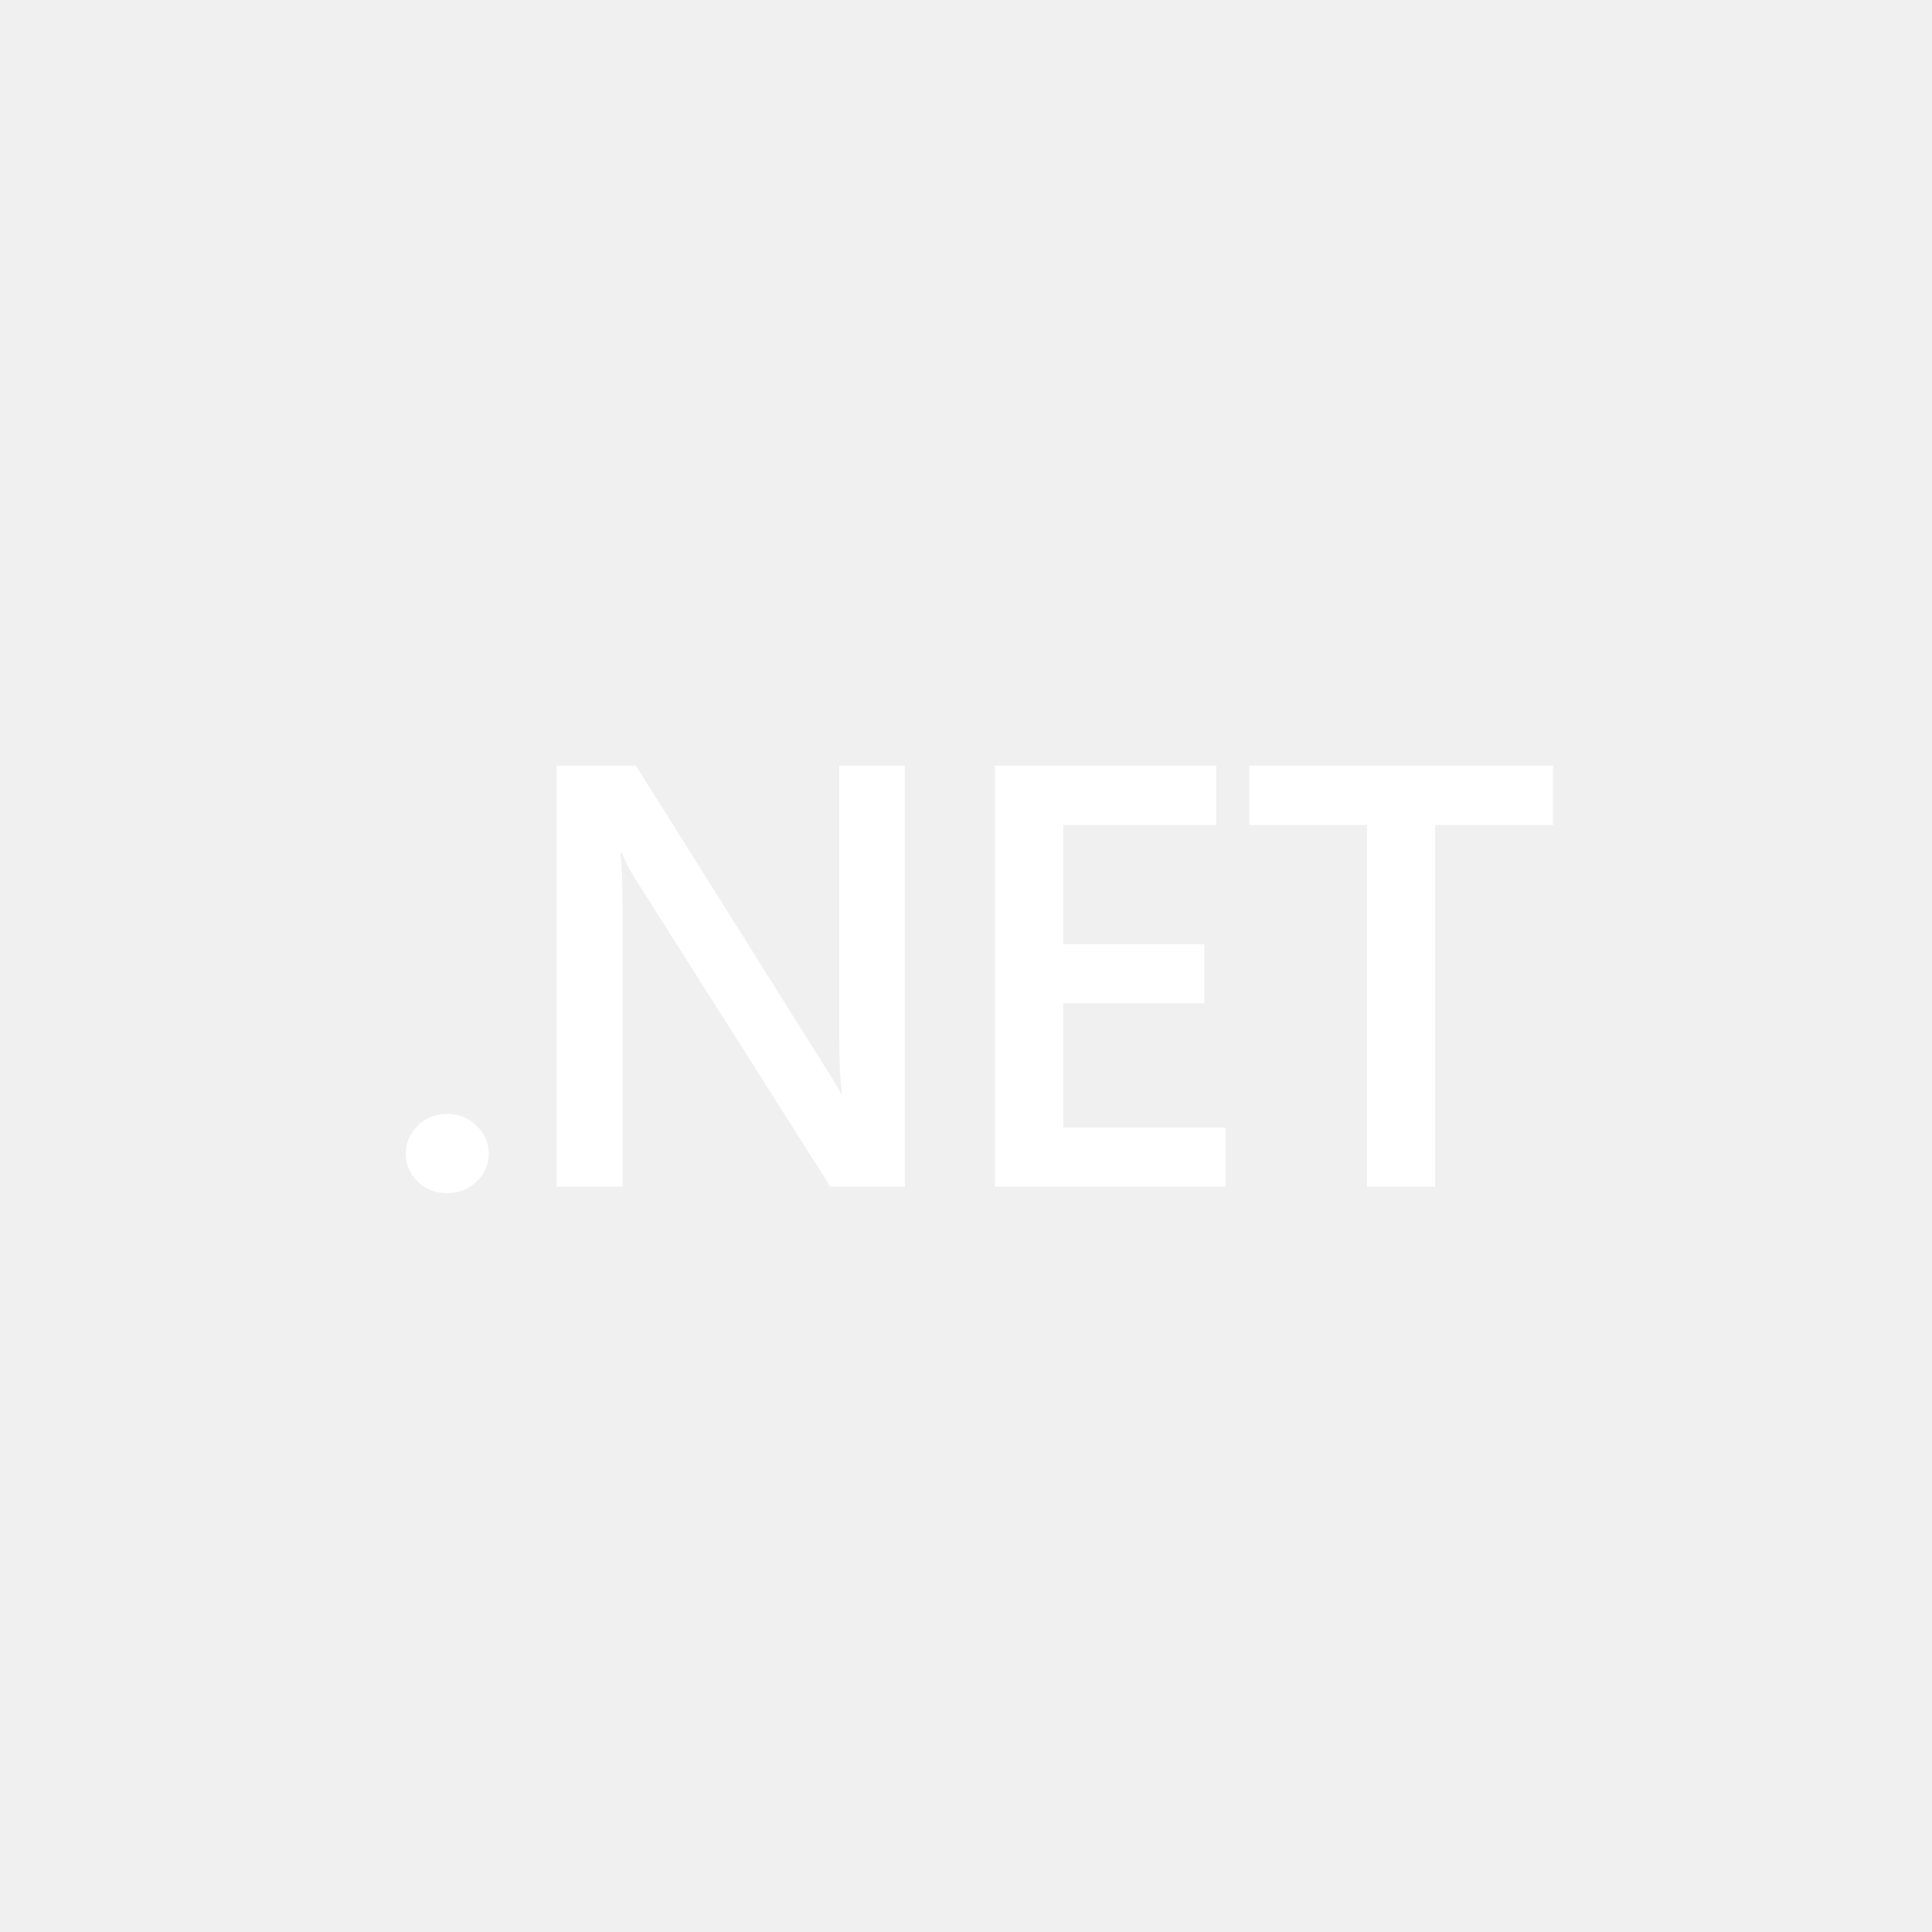
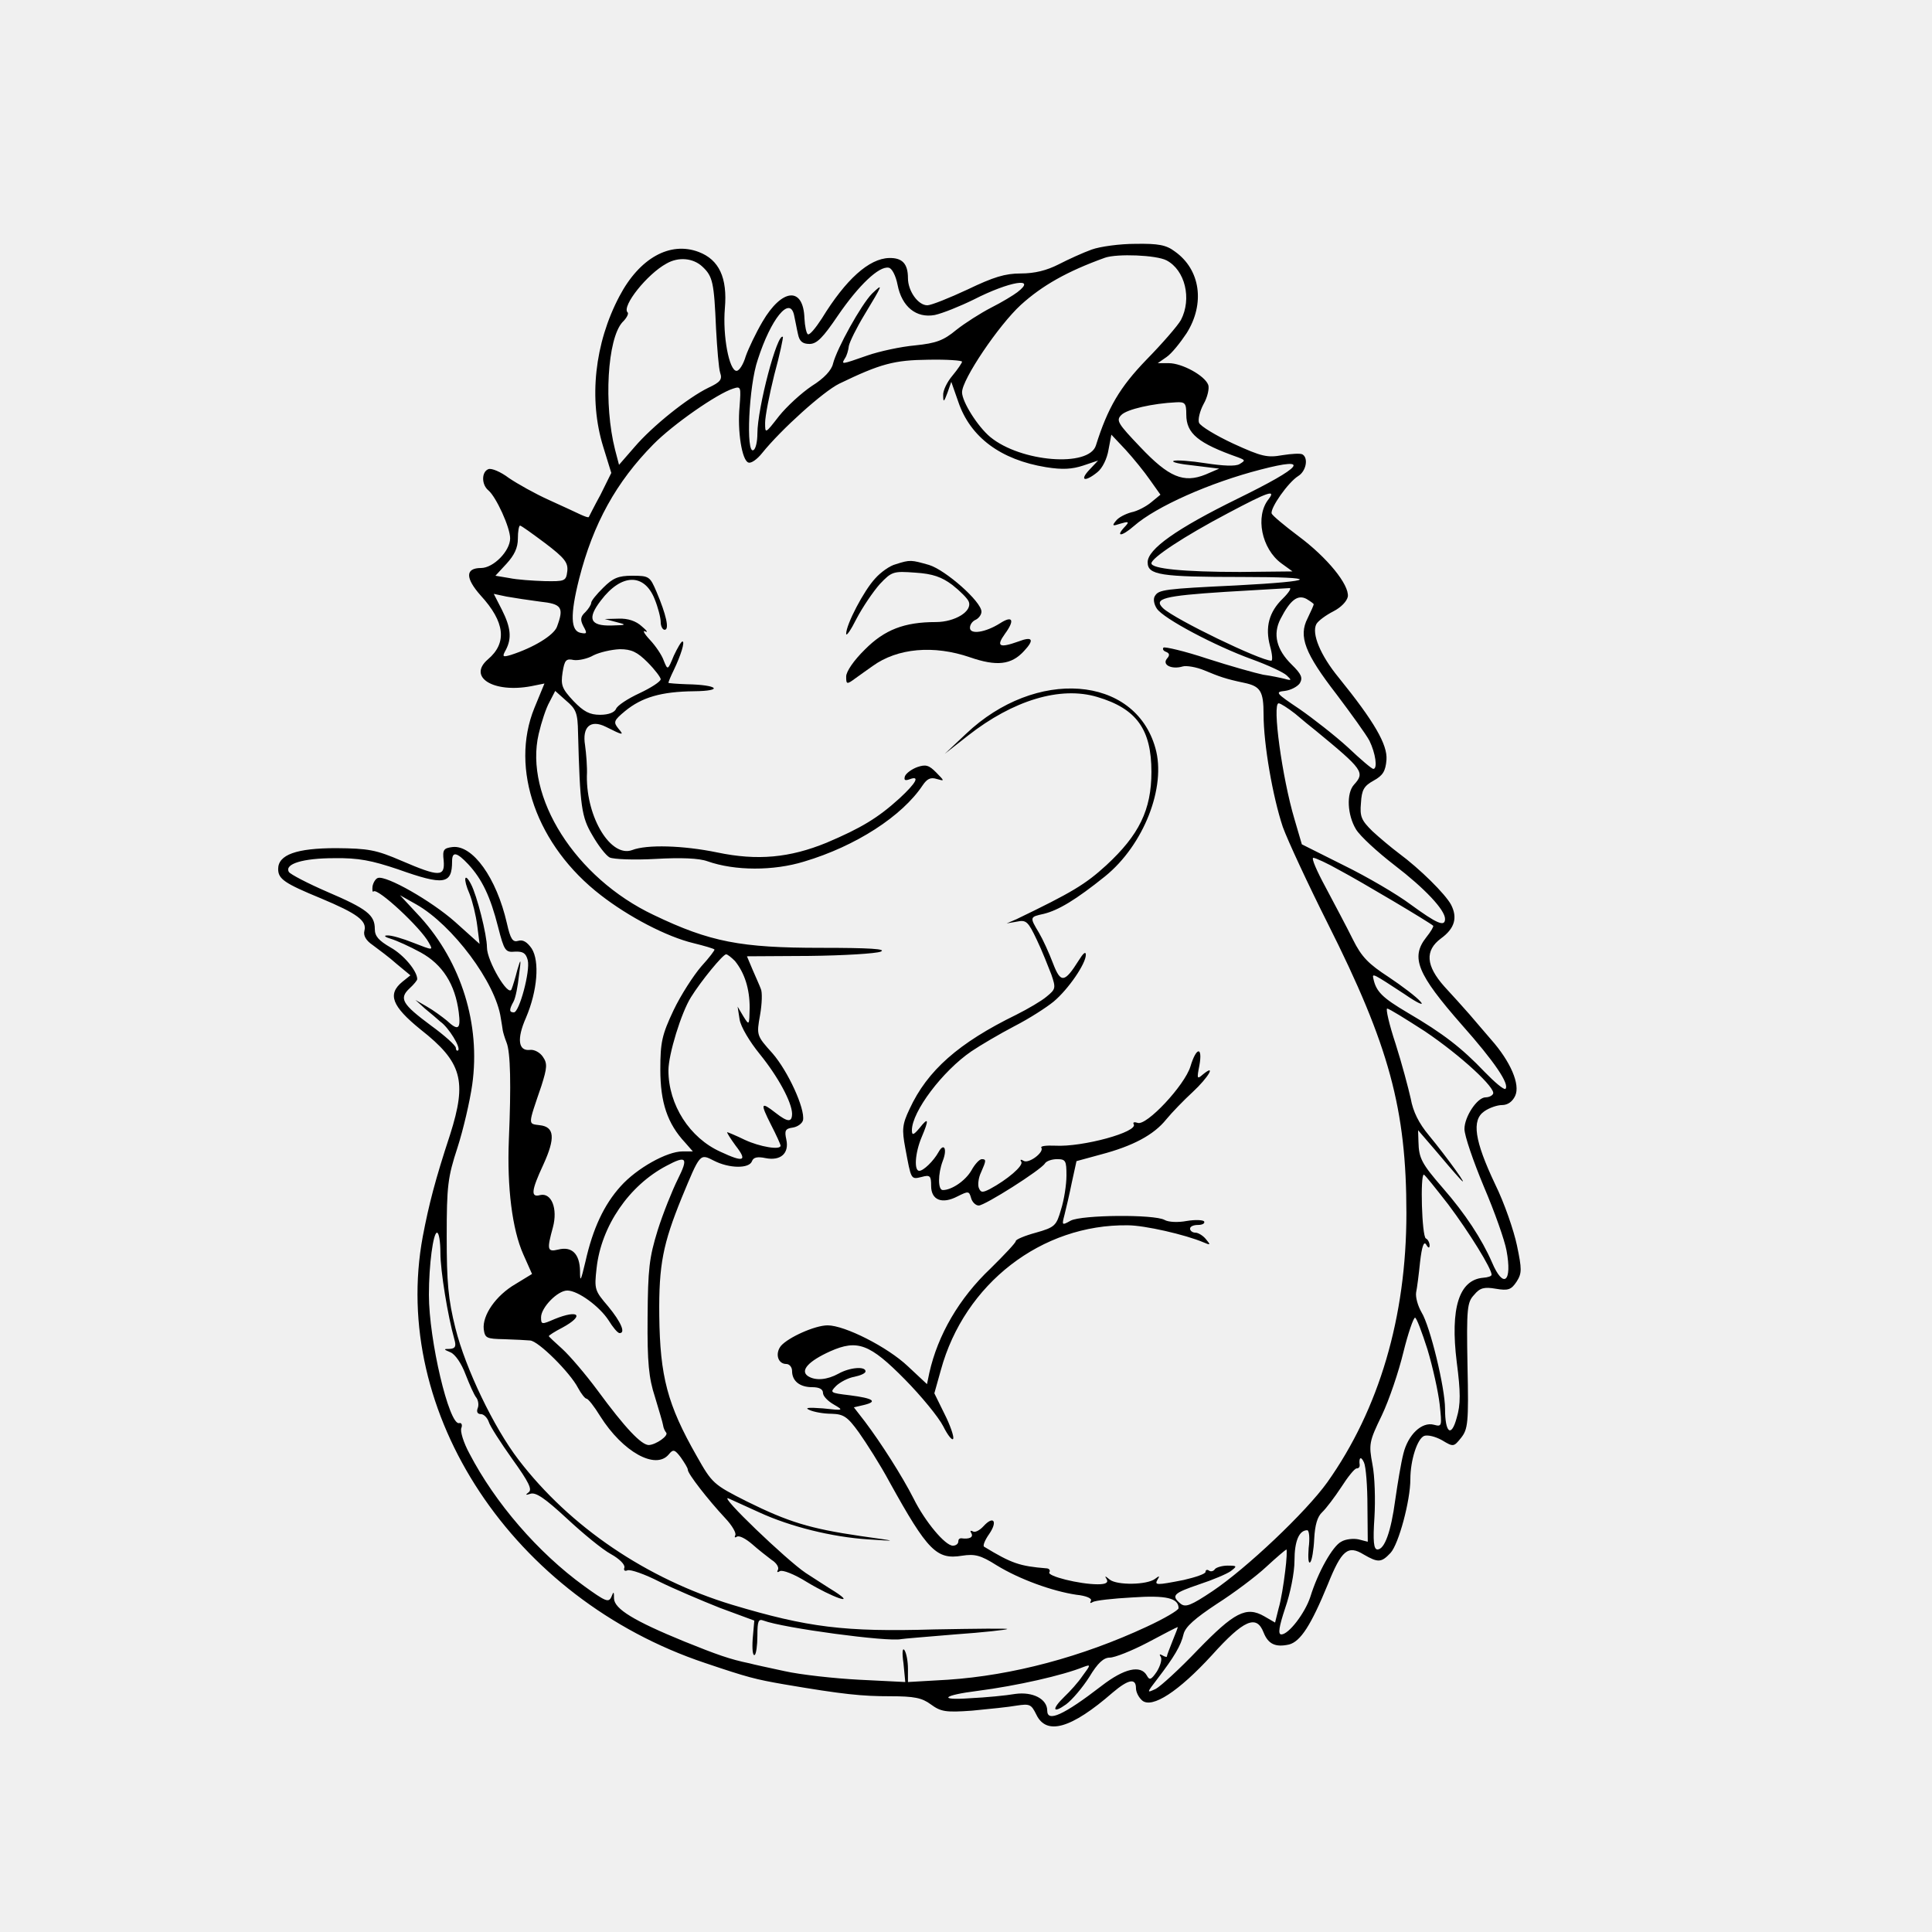
- <svg xmlns="http://www.w3.org/2000/svg" width="456" height="456" viewBox="0 0 456 456" version="1.1" xml:space="preserve" style="fill-rule:evenodd;clip-rule:evenodd;stroke-linejoin:round;stroke-miterlimit:2;">
-   <path d="m 105.5,281.609 c -2.703,0 -5.001,-0.9 -6.893,-2.702 -1.892,-1.848 -2.838,-4.042 -2.838,-6.582 0,-2.587 0.946,-4.804 2.838,-6.652 1.892,-1.848 4.19,-2.772 6.893,-2.772 2.748,0 5.068,0.924 6.96,2.772 1.937,1.848 2.906,4.064 2.906,6.652 0,2.54 -0.968,4.734 -2.906,6.582 -1.892,1.802 -4.212,2.702 -6.96,2.702 z" style="fill:#ffffff;fill-rule:nonzero;stroke-width:0.838" />
-   <path d="M 213.561,280.084 H 195.99 L 149.7,207.054 c -1.171,-1.848 -2.14,-3.765 -2.906,-5.751 h -0.406 c 0.361,2.125 0.541,6.675 0.541,13.65 v 65.132 h -15.543 v -99.36 h 18.719 l 44.737,71.298 c 1.892,2.957 3.109,4.989 3.649,6.098 h 0.27 c -0.45,-2.632 -0.676,-7.09 -0.676,-13.373 v -64.023 h 15.476 z" style="fill:#ffffff;fill-rule:nonzero;stroke-width:0.838" />
-   <path d="m 289.251,280.084 h -54.401 v -99.36 h 52.238 v 13.997 h -36.154 v 28.131 h 33.316 v 13.927 h -33.316 v 29.378 h 38.316 z" style="fill:#ffffff;fill-rule:nonzero;stroke-width:0.838" />
-   <path d="M 366.565,194.721 H 338.722 v 85.363 h -16.084 v -85.363 h -27.775 v -13.997 h 71.701 z" style="fill:#ffffff;fill-rule:nonzero;stroke-width:0.838" />
+ <svg xmlns="http://www.w3.org/2000/svg" width="42px" height="42px" viewBox="0 0 42 42" version="1.1">
+   <g id="surface1">
+     <path style=" stroke:none;fill-rule:nonzero;fill:rgb(0%,0%,0%);fill-opacity:1;" d="M 23.73 5.426 C 23.547 5.492 23.227 5.637 23.016 5.746 C 22.754 5.879 22.496 5.945 22.191 5.945 C 21.848 5.945 21.598 6.023 21.035 6.293 C 20.641 6.477 20.242 6.637 20.16 6.637 C 19.957 6.637 19.738 6.324 19.738 6.047 C 19.738 5.73 19.613 5.602 19.328 5.609 C 18.891 5.621 18.387 6.074 17.867 6.922 C 17.73 7.133 17.598 7.293 17.562 7.266 C 17.531 7.25 17.496 7.09 17.488 6.922 C 17.465 6.223 17 6.266 16.574 6.996 C 16.43 7.242 16.27 7.578 16.211 7.746 C 16.16 7.922 16.07 8.062 16.012 8.062 C 15.852 8.062 15.707 7.301 15.758 6.703 C 15.816 6.039 15.633 5.645 15.188 5.477 C 14.566 5.242 13.902 5.609 13.465 6.441 C 12.926 7.461 12.793 8.676 13.113 9.711 L 13.289 10.281 L 13.055 10.754 C 12.918 11.004 12.809 11.223 12.801 11.238 C 12.793 11.258 12.719 11.23 12.625 11.188 C 12.543 11.148 12.23 11.004 11.938 10.871 C 11.633 10.734 11.246 10.516 11.062 10.391 C 10.887 10.258 10.684 10.172 10.617 10.199 C 10.465 10.258 10.465 10.535 10.617 10.66 C 10.785 10.801 11.09 11.465 11.09 11.703 C 11.09 11.977 10.727 12.348 10.457 12.348 C 10.113 12.348 10.113 12.566 10.449 12.945 C 10.98 13.523 11.027 13.977 10.609 14.332 C 10.156 14.719 10.727 15.07 11.543 14.918 L 11.836 14.859 L 11.617 15.391 C 11.078 16.715 11.668 18.387 13.062 19.461 C 13.66 19.926 14.488 20.363 15.078 20.504 C 15.312 20.562 15.516 20.621 15.531 20.641 C 15.547 20.648 15.422 20.816 15.246 21.008 C 15.078 21.203 14.801 21.629 14.641 21.965 C 14.391 22.496 14.355 22.656 14.355 23.25 C 14.355 23.965 14.508 24.426 14.895 24.84 L 15.062 25.031 L 14.836 25.031 C 14.5 25.031 13.844 25.395 13.492 25.789 C 13.129 26.191 12.887 26.711 12.727 27.426 C 12.625 27.855 12.609 27.887 12.609 27.629 C 12.602 27.258 12.434 27.09 12.137 27.164 C 11.895 27.223 11.887 27.164 12.02 26.68 C 12.129 26.273 11.988 25.922 11.742 25.98 C 11.531 26.039 11.551 25.879 11.809 25.324 C 12.078 24.738 12.055 24.496 11.734 24.461 C 11.473 24.426 11.473 24.477 11.77 23.605 C 11.895 23.211 11.902 23.117 11.801 22.973 C 11.742 22.883 11.617 22.812 11.523 22.824 C 11.266 22.855 11.23 22.586 11.434 22.125 C 11.684 21.539 11.734 20.898 11.559 20.621 C 11.457 20.473 11.363 20.422 11.266 20.453 C 11.148 20.488 11.098 20.422 11.02 20.074 C 10.793 19.078 10.273 18.363 9.836 18.414 C 9.645 18.438 9.617 18.473 9.645 18.707 C 9.676 19.066 9.551 19.066 8.734 18.715 C 8.172 18.473 8.012 18.445 7.309 18.438 C 6.441 18.438 6.047 18.582 6.047 18.891 C 6.047 19.109 6.184 19.203 6.98 19.531 C 7.762 19.859 7.98 20.016 7.922 20.234 C 7.895 20.336 7.953 20.445 8.105 20.547 C 8.23 20.641 8.469 20.816 8.625 20.957 L 8.922 21.203 L 8.746 21.344 C 8.418 21.613 8.52 21.875 9.141 22.379 C 10.047 23.09 10.156 23.496 9.785 24.664 C 9.457 25.66 9.324 26.184 9.191 26.879 C 8.477 30.719 11.156 34.758 15.328 36.152 C 16.254 36.465 16.422 36.508 17.051 36.617 C 18.336 36.836 18.742 36.875 19.355 36.875 C 19.875 36.875 20.043 36.91 20.234 37.051 C 20.453 37.211 20.555 37.23 21.133 37.188 C 21.504 37.152 21.934 37.109 22.102 37.078 C 22.387 37.035 22.418 37.051 22.527 37.27 C 22.746 37.734 23.285 37.582 24.191 36.793 C 24.527 36.508 24.695 36.473 24.695 36.699 C 24.695 36.785 24.754 36.902 24.832 36.969 C 25.047 37.145 25.621 36.773 26.344 35.984 C 27.039 35.211 27.316 35.094 27.469 35.488 C 27.57 35.742 27.727 35.816 28.023 35.75 C 28.273 35.684 28.5 35.332 28.863 34.449 C 29.164 33.699 29.301 33.582 29.645 33.793 C 29.961 33.977 30.031 33.969 30.23 33.758 C 30.406 33.566 30.66 32.625 30.66 32.156 C 30.66 31.742 30.812 31.273 30.961 31.215 C 31.039 31.188 31.207 31.23 31.348 31.309 C 31.594 31.457 31.602 31.457 31.762 31.258 C 31.91 31.07 31.93 30.938 31.902 29.688 C 31.879 28.434 31.895 28.309 32.047 28.148 C 32.172 27.996 32.266 27.973 32.516 28.016 C 32.785 28.062 32.852 28.039 32.969 27.863 C 33.086 27.68 33.086 27.594 32.977 27.074 C 32.91 26.754 32.703 26.148 32.5 25.738 C 32.055 24.797 31.988 24.352 32.266 24.16 C 32.375 24.082 32.551 24.023 32.652 24.023 C 32.777 24.023 32.879 23.949 32.938 23.824 C 33.055 23.578 32.836 23.074 32.414 22.598 C 32.273 22.438 32.062 22.184 31.945 22.051 C 31.82 21.906 31.574 21.637 31.398 21.445 C 30.996 20.992 30.973 20.664 31.324 20.402 C 31.625 20.184 31.691 19.949 31.543 19.664 C 31.414 19.43 30.871 18.891 30.406 18.547 C 30.25 18.43 29.988 18.211 29.836 18.07 C 29.594 17.832 29.559 17.75 29.586 17.457 C 29.602 17.168 29.652 17.086 29.863 16.969 C 30.062 16.859 30.121 16.766 30.141 16.516 C 30.164 16.188 29.879 15.691 29.105 14.734 C 28.703 14.246 28.508 13.77 28.617 13.566 C 28.66 13.492 28.828 13.371 28.988 13.289 C 29.156 13.203 29.281 13.07 29.301 12.969 C 29.332 12.711 28.855 12.121 28.223 11.652 C 27.922 11.426 27.66 11.207 27.645 11.164 C 27.609 11.047 28.004 10.484 28.223 10.348 C 28.391 10.246 28.449 9.961 28.316 9.879 C 28.273 9.852 28.082 9.863 27.879 9.895 C 27.551 9.953 27.434 9.93 26.812 9.645 C 26.434 9.469 26.098 9.266 26.066 9.191 C 26.039 9.121 26.082 8.938 26.164 8.785 C 26.25 8.637 26.293 8.441 26.266 8.367 C 26.191 8.164 25.695 7.895 25.41 7.895 L 25.168 7.895 L 25.359 7.762 C 25.469 7.688 25.66 7.449 25.797 7.242 C 26.199 6.602 26.098 5.863 25.543 5.469 C 25.352 5.324 25.184 5.293 24.68 5.301 C 24.344 5.301 23.914 5.359 23.73 5.426 Z M 25.359 5.66 C 25.762 5.871 25.914 6.492 25.672 6.957 C 25.602 7.082 25.266 7.469 24.922 7.82 C 24.344 8.418 24.082 8.863 23.824 9.684 C 23.672 10.164 22.191 10.047 21.527 9.5 C 21.254 9.273 20.914 8.734 20.914 8.527 C 20.914 8.25 21.707 7.074 22.191 6.629 C 22.656 6.207 23.199 5.898 24.023 5.602 C 24.285 5.512 25.133 5.543 25.359 5.66 Z M 15.27 5.797 C 15.496 6.008 15.523 6.141 15.566 7.141 C 15.59 7.578 15.625 8.012 15.656 8.105 C 15.707 8.25 15.656 8.309 15.406 8.426 C 14.953 8.645 14.18 9.266 13.793 9.719 L 13.457 10.105 L 13.371 9.777 C 13.121 8.793 13.203 7.367 13.531 7.004 C 13.625 6.914 13.676 6.812 13.641 6.789 C 13.516 6.652 14.07 5.957 14.488 5.73 C 14.75 5.578 15.07 5.609 15.27 5.797 Z M 19.512 6.191 C 19.605 6.668 19.918 6.922 20.32 6.848 C 20.488 6.812 20.867 6.66 21.168 6.512 C 21.949 6.113 22.555 6.016 22.117 6.352 C 22.031 6.418 21.781 6.57 21.547 6.688 C 21.32 6.805 20.977 7.023 20.789 7.172 C 20.512 7.402 20.352 7.461 19.898 7.508 C 19.59 7.535 19.117 7.637 18.859 7.727 C 18.277 7.93 18.285 7.93 18.371 7.785 C 18.406 7.738 18.445 7.609 18.453 7.52 C 18.473 7.426 18.621 7.125 18.789 6.848 C 19.195 6.176 19.211 6.141 18.957 6.383 C 18.723 6.621 18.195 7.57 18.109 7.906 C 18.078 8.047 17.918 8.223 17.648 8.391 C 17.422 8.543 17.102 8.836 16.934 9.047 C 16.633 9.434 16.633 9.434 16.633 9.191 C 16.633 9.055 16.723 8.586 16.832 8.148 C 16.953 7.711 17.027 7.34 17.02 7.324 C 16.902 7.215 16.465 8.871 16.465 9.426 C 16.465 9.594 16.43 9.762 16.379 9.785 C 16.211 9.887 16.277 8.383 16.473 7.82 C 16.758 6.93 17.168 6.426 17.262 6.848 C 17.289 6.965 17.32 7.148 17.348 7.266 C 17.379 7.418 17.445 7.477 17.598 7.477 C 17.758 7.477 17.891 7.34 18.219 6.855 C 18.664 6.207 19.109 5.777 19.32 5.82 C 19.387 5.828 19.473 5.988 19.512 6.191 Z M 20.914 7.863 C 20.914 7.887 20.824 8.023 20.707 8.164 C 20.59 8.301 20.496 8.492 20.504 8.594 C 20.504 8.754 20.52 8.746 20.598 8.535 L 20.68 8.301 L 20.832 8.734 C 21.094 9.508 21.758 9.996 22.738 10.156 C 23.102 10.215 23.309 10.199 23.547 10.121 L 23.871 10.012 L 23.68 10.215 C 23.461 10.449 23.586 10.484 23.855 10.266 C 23.965 10.18 24.066 9.973 24.098 9.777 L 24.16 9.449 L 24.469 9.777 C 24.637 9.961 24.879 10.258 25 10.434 L 25.227 10.754 L 25.023 10.922 C 24.914 11.012 24.723 11.113 24.594 11.137 C 24.469 11.172 24.316 11.246 24.258 11.324 C 24.168 11.434 24.184 11.441 24.359 11.383 C 24.527 11.332 24.555 11.34 24.469 11.434 C 24.234 11.676 24.375 11.676 24.652 11.434 C 25.133 11.012 26.301 10.492 27.41 10.207 C 28.508 9.922 28.332 10.141 26.898 10.844 C 25.578 11.492 24.949 11.938 24.949 12.223 C 24.949 12.5 25.219 12.543 27.008 12.543 C 28.727 12.543 28.66 12.633 26.871 12.727 C 25.309 12.801 25.191 12.82 25.109 12.953 C 25.066 13.012 25.082 13.129 25.148 13.23 C 25.293 13.449 26.418 14.043 27.215 14.332 C 27.559 14.457 27.906 14.617 27.973 14.684 C 28.082 14.785 28.082 14.801 27.93 14.758 C 27.836 14.734 27.629 14.691 27.461 14.668 C 27.293 14.633 26.746 14.48 26.25 14.32 C 25.746 14.152 25.316 14.055 25.293 14.078 C 25.266 14.113 25.293 14.152 25.352 14.172 C 25.426 14.203 25.434 14.246 25.367 14.32 C 25.258 14.457 25.477 14.559 25.711 14.488 C 25.789 14.465 26.008 14.5 26.184 14.574 C 26.504 14.707 26.637 14.758 27.047 14.844 C 27.402 14.918 27.469 15.027 27.469 15.531 C 27.469 16.18 27.668 17.32 27.887 17.977 C 27.996 18.277 28.434 19.219 28.863 20.074 C 30.199 22.73 30.574 24.109 30.574 26.375 C 30.574 28.629 29.98 30.637 28.855 32.223 C 28.391 32.871 27.098 34.094 26.359 34.59 C 25.891 34.902 25.77 34.953 25.66 34.859 C 25.453 34.684 25.512 34.633 26.074 34.441 C 26.359 34.348 26.672 34.215 26.754 34.156 C 26.898 34.047 26.898 34.035 26.688 34.035 C 26.562 34.035 26.434 34.078 26.41 34.113 C 26.383 34.156 26.324 34.172 26.285 34.145 C 26.242 34.113 26.207 34.129 26.207 34.172 C 26.207 34.215 25.988 34.289 25.73 34.348 C 25.133 34.465 25.09 34.465 25.168 34.332 C 25.219 34.254 25.199 34.254 25.109 34.324 C 24.93 34.457 24.285 34.465 24.125 34.34 C 24.023 34.254 24.008 34.254 24.059 34.332 C 24.098 34.406 24.039 34.441 23.863 34.441 C 23.469 34.441 22.754 34.262 22.812 34.18 C 22.84 34.137 22.805 34.094 22.746 34.094 C 22.168 34.047 21.992 33.988 21.395 33.625 C 21.359 33.609 21.41 33.48 21.504 33.348 C 21.695 33.07 21.598 32.938 21.379 33.18 C 21.293 33.273 21.191 33.324 21.145 33.289 C 21.094 33.266 21.086 33.281 21.117 33.332 C 21.168 33.422 21.066 33.465 20.898 33.441 C 20.855 33.441 20.832 33.465 20.832 33.516 C 20.832 33.559 20.781 33.602 20.715 33.602 C 20.547 33.602 20.109 33.078 19.859 32.574 C 19.613 32.09 19.152 31.367 18.801 30.902 L 18.562 30.594 L 18.781 30.543 C 19.086 30.469 18.992 30.398 18.473 30.332 C 18.043 30.281 18.035 30.273 18.176 30.129 C 18.262 30.047 18.438 29.953 18.574 29.93 C 18.707 29.902 18.816 29.855 18.816 29.812 C 18.816 29.695 18.465 29.727 18.227 29.863 C 17.984 29.996 17.73 30.023 17.562 29.914 C 17.387 29.793 17.582 29.586 18.051 29.375 C 18.641 29.113 18.91 29.215 19.672 29.988 C 20.027 30.348 20.402 30.805 20.504 31.004 C 20.605 31.207 20.707 31.332 20.723 31.273 C 20.738 31.223 20.656 30.98 20.531 30.734 L 20.312 30.289 L 20.453 29.785 C 20.965 27.906 22.645 26.609 24.52 26.637 C 24.879 26.637 25.77 26.84 26.164 27.008 C 26.316 27.074 26.324 27.066 26.215 26.938 C 26.156 26.863 26.047 26.797 25.988 26.797 C 25.922 26.797 25.871 26.754 25.871 26.711 C 25.871 26.66 25.949 26.629 26.047 26.629 C 26.141 26.629 26.199 26.594 26.176 26.551 C 26.148 26.52 25.98 26.512 25.797 26.543 C 25.613 26.578 25.402 26.57 25.316 26.52 C 25.09 26.395 23.52 26.41 23.277 26.535 C 23.082 26.645 23.082 26.637 23.141 26.41 C 23.176 26.273 23.25 25.957 23.301 25.703 L 23.402 25.242 L 23.93 25.098 C 24.629 24.914 25.082 24.672 25.352 24.336 C 25.477 24.184 25.738 23.914 25.93 23.738 C 26.266 23.426 26.453 23.109 26.148 23.359 C 26.023 23.469 26.016 23.453 26.074 23.16 C 26.148 22.746 26.008 22.754 25.879 23.184 C 25.754 23.594 24.922 24.484 24.73 24.41 C 24.664 24.387 24.621 24.395 24.645 24.438 C 24.754 24.605 23.535 24.941 22.934 24.906 C 22.746 24.898 22.613 24.914 22.637 24.949 C 22.707 25.047 22.359 25.309 22.25 25.234 C 22.191 25.199 22.168 25.207 22.203 25.258 C 22.25 25.344 21.898 25.645 21.52 25.848 C 21.359 25.93 21.32 25.93 21.277 25.82 C 21.254 25.754 21.27 25.602 21.328 25.484 C 21.438 25.234 21.445 25.199 21.344 25.199 C 21.293 25.199 21.191 25.309 21.117 25.445 C 20.984 25.672 20.688 25.871 20.496 25.871 C 20.387 25.871 20.387 25.52 20.496 25.234 C 20.598 24.973 20.52 24.832 20.402 25.047 C 20.293 25.242 20.074 25.453 19.984 25.453 C 19.867 25.453 19.891 25.066 20.035 24.723 C 20.203 24.328 20.184 24.277 19.992 24.52 C 19.859 24.68 19.824 24.688 19.824 24.57 C 19.824 24.168 20.488 23.285 21.117 22.855 C 21.301 22.73 21.73 22.477 22.051 22.309 C 22.379 22.141 22.754 21.898 22.906 21.773 C 23.227 21.504 23.605 20.949 23.605 20.758 C 23.605 20.672 23.547 20.723 23.453 20.875 C 23.141 21.371 23.059 21.379 22.891 20.941 C 22.805 20.715 22.672 20.422 22.586 20.277 C 22.379 19.934 22.387 19.934 22.688 19.867 C 23.008 19.789 23.387 19.562 24.023 19.051 C 24.863 18.371 25.359 17.109 25.117 16.262 C 24.672 14.676 22.512 14.516 21 15.953 L 20.539 16.387 L 21.043 15.992 C 22.023 15.223 23.051 14.91 23.855 15.152 C 24.711 15.406 25.031 15.859 25.031 16.781 C 25.031 17.605 24.762 18.152 24.051 18.809 C 23.594 19.227 23.301 19.402 22.094 19.984 L 21.883 20.074 L 22.109 20.035 C 22.309 19.992 22.352 20.035 22.539 20.43 C 22.656 20.672 22.789 21.016 22.855 21.184 C 22.957 21.48 22.949 21.504 22.754 21.664 C 22.645 21.758 22.344 21.934 22.094 22.059 C 20.84 22.672 20.16 23.27 19.773 24.109 C 19.613 24.445 19.605 24.555 19.68 24.957 C 19.809 25.645 19.797 25.645 20.035 25.586 C 20.219 25.535 20.242 25.562 20.242 25.781 C 20.242 26.09 20.48 26.184 20.816 26.008 C 21.051 25.891 21.066 25.891 21.109 26.039 C 21.133 26.133 21.211 26.207 21.277 26.207 C 21.41 26.207 22.629 25.434 22.715 25.293 C 22.746 25.242 22.863 25.199 22.98 25.199 C 23.168 25.199 23.184 25.234 23.184 25.555 C 23.184 25.754 23.133 26.082 23.066 26.293 C 22.965 26.645 22.934 26.68 22.52 26.797 C 22.277 26.863 22.082 26.945 22.082 26.98 C 22.082 27.016 21.84 27.273 21.539 27.57 C 20.848 28.223 20.387 29.023 20.203 29.844 L 20.152 30.09 L 19.738 29.703 C 19.293 29.281 18.363 28.812 17.992 28.812 C 17.715 28.812 17.137 29.074 16.977 29.258 C 16.844 29.426 16.91 29.652 17.094 29.652 C 17.16 29.652 17.219 29.719 17.219 29.805 C 17.219 30.023 17.387 30.156 17.656 30.156 C 17.809 30.156 17.891 30.199 17.891 30.281 C 17.891 30.348 17.992 30.457 18.129 30.535 C 18.344 30.66 18.344 30.668 17.891 30.617 C 17.574 30.594 17.48 30.602 17.598 30.652 C 17.691 30.695 17.902 30.734 18.078 30.734 C 18.336 30.742 18.422 30.793 18.672 31.141 C 18.832 31.367 19.137 31.844 19.336 32.215 C 20.168 33.719 20.363 33.91 20.914 33.82 C 21.191 33.777 21.32 33.809 21.664 34.027 C 22.16 34.332 22.875 34.59 23.395 34.668 C 23.621 34.691 23.746 34.75 23.715 34.801 C 23.688 34.852 23.703 34.859 23.754 34.828 C 23.805 34.793 24.191 34.75 24.613 34.727 C 25.359 34.676 25.621 34.742 25.621 34.961 C 25.621 35.004 25.309 35.188 24.93 35.363 C 23.52 36.02 22.008 36.422 20.605 36.516 L 19.738 36.566 L 19.738 36.281 C 19.738 36.121 19.707 35.945 19.664 35.875 C 19.621 35.809 19.605 35.918 19.641 36.16 L 19.68 36.566 L 18.68 36.516 C 18.137 36.488 17.395 36.406 17.051 36.328 C 16.707 36.254 16.363 36.18 16.297 36.16 C 15.859 36.07 15.582 35.969 14.875 35.684 C 13.785 35.238 13.355 34.977 13.348 34.75 C 13.348 34.59 13.34 34.59 13.289 34.719 C 13.23 34.844 13.164 34.816 12.699 34.48 C 11.691 33.75 10.762 32.668 10.207 31.602 C 10.078 31.367 9.996 31.105 10.031 31.039 C 10.055 30.973 10.031 30.922 9.98 30.938 C 9.762 30.98 9.324 29.133 9.324 28.148 C 9.324 27.492 9.418 26.797 9.5 26.797 C 9.543 26.797 9.574 26.996 9.574 27.234 C 9.574 27.629 9.734 28.609 9.879 29.121 C 9.922 29.273 9.895 29.316 9.777 29.324 C 9.637 29.324 9.637 29.332 9.793 29.398 C 9.895 29.441 10.031 29.637 10.121 29.879 C 10.207 30.098 10.309 30.332 10.355 30.383 C 10.398 30.441 10.414 30.551 10.383 30.617 C 10.355 30.695 10.383 30.742 10.457 30.742 C 10.516 30.742 10.594 30.82 10.625 30.91 C 10.652 31.004 10.887 31.367 11.137 31.719 C 11.5 32.223 11.574 32.383 11.492 32.441 C 11.414 32.5 11.426 32.508 11.531 32.473 C 11.652 32.434 11.859 32.582 12.324 33.012 C 12.668 33.332 13.094 33.684 13.281 33.785 C 13.465 33.887 13.59 34.012 13.574 34.078 C 13.551 34.137 13.582 34.164 13.641 34.137 C 13.707 34.113 14.02 34.223 14.332 34.383 C 14.648 34.539 15.246 34.793 15.648 34.953 L 16.398 35.23 L 16.363 35.625 C 16.348 35.844 16.363 36.004 16.406 35.977 C 16.438 35.961 16.465 35.766 16.465 35.559 C 16.465 35.238 16.488 35.188 16.598 35.23 C 17.02 35.391 19.312 35.699 19.59 35.633 C 19.621 35.625 20.145 35.582 20.758 35.531 C 21.371 35.488 21.883 35.43 21.898 35.414 C 21.914 35.398 21.203 35.406 20.312 35.422 C 18.355 35.48 17.562 35.379 15.918 34.887 C 14.062 34.324 12.391 33.195 11.273 31.734 C 10.734 31.031 10.121 29.754 9.902 28.879 C 9.742 28.242 9.711 27.871 9.711 26.879 C 9.711 25.781 9.734 25.594 9.945 24.949 C 10.07 24.562 10.215 23.941 10.266 23.578 C 10.449 22.27 10.031 20.926 9.141 19.941 L 8.695 19.461 L 9.055 19.664 C 9.836 20.109 10.777 21.359 10.887 22.133 C 10.902 22.234 10.922 22.328 10.93 22.402 C 10.938 22.445 10.969 22.555 11.012 22.664 C 11.098 22.875 11.113 23.586 11.062 24.781 C 11.02 25.82 11.137 26.73 11.375 27.266 L 11.566 27.695 L 11.207 27.914 C 10.777 28.164 10.484 28.594 10.516 28.895 C 10.543 29.09 10.574 29.105 10.961 29.113 C 11.195 29.121 11.449 29.133 11.523 29.141 C 11.703 29.148 12.398 29.844 12.566 30.172 C 12.633 30.297 12.719 30.406 12.75 30.406 C 12.785 30.406 12.918 30.574 13.047 30.785 C 13.539 31.566 14.254 31.961 14.539 31.617 C 14.633 31.5 14.668 31.508 14.801 31.684 C 14.875 31.793 14.953 31.91 14.953 31.953 C 14.953 32.039 15.391 32.602 15.766 33.004 C 15.918 33.164 16.012 33.332 15.984 33.375 C 15.961 33.422 15.977 33.434 16.02 33.406 C 16.07 33.375 16.211 33.449 16.348 33.566 C 16.48 33.684 16.676 33.836 16.773 33.91 C 16.883 33.977 16.941 34.078 16.91 34.129 C 16.883 34.18 16.902 34.188 16.953 34.156 C 17.012 34.121 17.27 34.223 17.539 34.391 C 18.094 34.727 18.641 34.918 18.145 34.598 C 17.984 34.5 17.699 34.312 17.516 34.195 C 17.102 33.918 15.605 32.484 15.836 32.574 C 15.926 32.617 16.23 32.75 16.508 32.879 C 17.18 33.188 18.086 33.414 18.875 33.465 C 19.531 33.508 19.531 33.508 18.699 33.391 C 17.605 33.23 17.137 33.086 16.238 32.641 C 15.508 32.273 15.48 32.246 15.145 31.652 C 14.508 30.535 14.348 29.922 14.332 28.602 C 14.32 27.492 14.414 27.039 14.816 26.047 C 15.223 25.066 15.211 25.074 15.523 25.234 C 15.852 25.402 16.289 25.41 16.348 25.242 C 16.379 25.156 16.473 25.141 16.641 25.176 C 16.969 25.242 17.16 25.074 17.094 24.773 C 17.051 24.578 17.07 24.535 17.238 24.512 C 17.336 24.496 17.438 24.426 17.457 24.352 C 17.504 24.098 17.129 23.285 16.793 22.898 C 16.445 22.512 16.445 22.504 16.523 22.066 C 16.566 21.824 16.574 21.562 16.539 21.496 C 16.516 21.43 16.43 21.242 16.363 21.086 L 16.238 20.789 L 17.59 20.781 C 18.336 20.773 19.035 20.73 19.145 20.688 C 19.285 20.629 18.91 20.605 17.84 20.605 C 16.109 20.605 15.438 20.48 14.211 19.891 C 12.508 19.086 11.391 17.32 11.711 15.953 C 11.77 15.699 11.871 15.391 11.945 15.262 L 12.07 15.02 L 12.305 15.23 C 12.523 15.414 12.559 15.496 12.566 15.926 C 12.609 17.547 12.641 17.758 12.879 18.16 C 13.004 18.379 13.172 18.598 13.254 18.641 C 13.34 18.68 13.785 18.699 14.254 18.672 C 14.801 18.641 15.195 18.656 15.379 18.723 C 15.977 18.934 16.816 18.934 17.48 18.73 C 18.605 18.395 19.613 17.742 20.059 17.07 C 20.152 16.934 20.227 16.891 20.363 16.934 C 20.539 16.984 20.539 16.984 20.352 16.793 C 20.195 16.633 20.125 16.613 19.941 16.676 C 19.816 16.723 19.699 16.809 19.672 16.875 C 19.648 16.961 19.672 16.977 19.773 16.941 C 20.008 16.852 19.918 17.02 19.555 17.355 C 19.086 17.781 18.723 18 17.969 18.32 C 17.168 18.648 16.465 18.715 15.59 18.531 C 14.852 18.379 14.062 18.355 13.742 18.48 C 13.281 18.648 12.75 17.781 12.758 16.875 C 12.77 16.676 12.742 16.371 12.719 16.203 C 12.652 15.801 12.836 15.633 13.172 15.801 C 13.551 15.992 13.574 15.992 13.441 15.836 C 13.332 15.699 13.34 15.664 13.59 15.457 C 13.953 15.16 14.371 15.035 15.086 15.027 C 15.75 15.02 15.605 14.887 14.934 14.875 C 14.707 14.867 14.531 14.852 14.531 14.844 C 14.531 14.824 14.582 14.699 14.648 14.566 C 14.801 14.246 14.895 13.945 14.836 13.945 C 14.809 13.945 14.727 14.086 14.648 14.254 C 14.516 14.574 14.516 14.574 14.43 14.363 C 14.391 14.246 14.254 14.043 14.129 13.91 C 14.004 13.777 13.961 13.691 14.027 13.727 C 14.094 13.758 14.062 13.707 13.953 13.617 C 13.828 13.5 13.648 13.441 13.449 13.449 L 13.145 13.457 L 13.398 13.523 C 13.633 13.582 13.625 13.59 13.289 13.598 C 12.828 13.609 12.758 13.449 13.062 13.055 C 13.508 12.465 14.004 12.457 14.23 13.02 C 14.305 13.203 14.363 13.43 14.363 13.523 C 14.363 13.617 14.406 13.691 14.449 13.691 C 14.559 13.691 14.48 13.355 14.273 12.867 C 14.129 12.531 14.113 12.516 13.742 12.516 C 13.441 12.516 13.324 12.566 13.113 12.777 C 12.969 12.918 12.852 13.062 12.852 13.105 C 12.852 13.145 12.793 13.238 12.727 13.305 C 12.617 13.406 12.609 13.473 12.684 13.617 C 12.77 13.77 12.758 13.785 12.625 13.758 C 12.406 13.719 12.391 13.371 12.59 12.582 C 12.895 11.383 13.398 10.477 14.203 9.66 C 14.633 9.223 15.59 8.559 15.934 8.449 C 16.109 8.391 16.109 8.41 16.078 8.836 C 16.027 9.367 16.129 10.012 16.27 10.055 C 16.328 10.078 16.457 9.988 16.566 9.852 C 16.984 9.332 17.902 8.508 18.246 8.34 C 19.145 7.906 19.438 7.828 20.184 7.82 C 20.59 7.812 20.914 7.836 20.914 7.863 Z M 25.789 9.012 C 25.789 9.426 26.047 9.637 26.922 9.945 C 27.074 10.004 27.074 10.012 26.945 10.09 C 26.855 10.141 26.594 10.129 26.207 10.07 C 25.891 10.02 25.57 9.996 25.512 10.02 C 25.461 10.047 25.652 10.09 25.957 10.121 L 26.504 10.188 L 26.207 10.316 C 25.73 10.508 25.41 10.375 24.789 9.719 C 24.301 9.207 24.258 9.141 24.375 9.023 C 24.496 8.895 25.066 8.77 25.562 8.746 C 25.762 8.734 25.789 8.762 25.789 9.012 Z M 27.578 10.852 C 27.281 11.223 27.426 11.93 27.855 12.246 L 28.098 12.422 L 26.957 12.434 C 25.723 12.434 25.031 12.363 25.031 12.246 C 25.031 12.129 25.738 11.66 26.695 11.156 C 27.57 10.691 27.746 10.633 27.578 10.852 Z M 11.852 11.809 C 12.273 12.129 12.355 12.23 12.332 12.422 C 12.305 12.633 12.281 12.641 11.836 12.633 C 11.582 12.625 11.238 12.602 11.07 12.566 L 10.77 12.516 L 11.012 12.254 C 11.18 12.07 11.258 11.91 11.258 11.711 C 11.258 11.551 11.281 11.426 11.305 11.426 C 11.332 11.426 11.574 11.602 11.852 11.809 Z M 27.887 13.012 C 27.586 13.305 27.5 13.633 27.609 14.043 C 27.66 14.223 27.668 14.363 27.637 14.363 C 27.402 14.363 25.543 13.465 25.285 13.223 C 25.066 13.012 25.301 12.953 26.629 12.867 C 27.344 12.828 27.973 12.785 28.031 12.785 C 28.082 12.777 28.023 12.879 27.887 13.012 Z M 11.734 13.078 C 12.215 13.129 12.266 13.203 12.105 13.633 C 12.027 13.816 11.602 14.078 11.105 14.238 C 10.93 14.289 10.91 14.281 10.996 14.129 C 11.129 13.875 11.105 13.641 10.91 13.254 L 10.734 12.91 L 11.012 12.969 C 11.164 12.996 11.492 13.047 11.734 13.078 Z M 28.559 13.137 C 28.559 13.156 28.5 13.289 28.426 13.441 C 28.223 13.836 28.367 14.203 29.055 15.094 C 29.367 15.508 29.695 15.961 29.77 16.102 C 29.902 16.371 29.953 16.715 29.855 16.715 C 29.82 16.715 29.578 16.508 29.301 16.246 C 29.023 15.992 28.543 15.617 28.25 15.414 C 27.738 15.07 27.711 15.043 27.93 15.02 C 28.062 15.004 28.207 14.926 28.258 14.852 C 28.324 14.734 28.293 14.656 28.082 14.449 C 27.746 14.121 27.668 13.785 27.836 13.457 C 28.047 13.047 28.207 12.918 28.402 13.02 C 28.484 13.07 28.559 13.121 28.559 13.137 Z M 14.078 14.398 C 14.238 14.559 14.363 14.727 14.363 14.766 C 14.363 14.816 14.152 14.953 13.902 15.07 C 13.648 15.188 13.414 15.34 13.391 15.414 C 13.355 15.488 13.23 15.539 13.047 15.539 C 12.82 15.539 12.691 15.473 12.465 15.238 C 12.215 14.969 12.188 14.895 12.23 14.617 C 12.273 14.348 12.305 14.312 12.473 14.348 C 12.574 14.363 12.777 14.32 12.902 14.246 C 13.035 14.18 13.289 14.121 13.473 14.113 C 13.727 14.113 13.852 14.172 14.078 14.398 Z M 28.156 15.516 C 28.309 15.648 28.508 15.809 28.602 15.883 C 29.637 16.734 29.676 16.793 29.434 17.059 C 29.266 17.246 29.289 17.715 29.477 18.027 C 29.566 18.176 29.945 18.523 30.316 18.809 C 30.973 19.312 31.414 19.781 31.414 19.977 C 31.414 20.16 31.23 20.074 30.668 19.664 C 30.367 19.438 29.703 19.051 29.207 18.809 L 28.301 18.355 L 28.141 17.809 C 27.871 16.902 27.652 15.289 27.797 15.289 C 27.836 15.289 27.996 15.391 28.156 15.516 Z M 10.18 18.789 C 10.477 19.109 10.66 19.488 10.828 20.152 C 10.961 20.672 10.988 20.707 11.195 20.688 C 11.375 20.68 11.434 20.723 11.473 20.875 C 11.531 21.109 11.289 22.008 11.172 22.008 C 11.07 22.008 11.062 21.957 11.164 21.773 C 11.207 21.695 11.258 21.438 11.281 21.211 C 11.332 20.832 11.324 20.816 11.246 21.086 C 11.207 21.242 11.148 21.438 11.121 21.504 C 11.055 21.688 10.586 20.891 10.586 20.598 C 10.586 20.32 10.367 19.461 10.238 19.219 C 10.098 18.949 10.062 19.102 10.207 19.43 C 10.273 19.598 10.348 19.906 10.375 20.125 L 10.426 20.52 L 9.895 20.043 C 9.375 19.582 8.398 19.027 8.215 19.086 C 8.164 19.102 8.113 19.188 8.098 19.27 C 8.09 19.355 8.098 19.402 8.121 19.379 C 8.207 19.293 9.156 20.176 9.324 20.496 C 9.418 20.664 9.418 20.664 8.988 20.496 C 8.754 20.402 8.5 20.328 8.418 20.336 C 8.332 20.336 8.367 20.371 8.5 20.41 C 8.617 20.445 8.914 20.578 9.148 20.707 C 9.617 20.965 9.895 21.395 9.973 22.008 C 10.02 22.379 9.961 22.418 9.711 22.184 C 9.609 22.102 9.426 21.965 9.281 21.883 L 9.031 21.738 L 9.238 21.926 C 9.359 22.023 9.508 22.152 9.574 22.211 C 9.754 22.336 10.02 22.773 9.961 22.832 C 9.938 22.855 9.91 22.832 9.91 22.781 C 9.91 22.73 9.668 22.512 9.367 22.293 C 8.746 21.832 8.668 21.707 8.902 21.488 C 8.996 21.402 9.07 21.312 9.07 21.285 C 9.07 21.109 8.777 20.758 8.492 20.598 C 8.23 20.445 8.148 20.352 8.148 20.195 C 8.148 19.891 7.98 19.758 7.113 19.387 C 6.688 19.203 6.316 19.008 6.281 18.957 C 6.176 18.781 6.586 18.656 7.266 18.656 C 7.797 18.648 8.082 18.707 8.652 18.898 C 9.652 19.254 9.828 19.227 9.828 18.723 C 9.828 18.504 9.93 18.523 10.18 18.789 Z M 29.121 18.918 C 29.578 19.16 31.09 20.059 31.156 20.125 C 31.172 20.137 31.105 20.254 31.004 20.379 C 30.66 20.816 30.812 21.176 31.777 22.277 C 32.492 23.082 32.82 23.57 32.727 23.672 C 32.691 23.695 32.492 23.527 32.273 23.301 C 31.777 22.781 31.375 22.469 30.602 22.016 C 30.047 21.688 29.914 21.555 29.855 21.27 C 29.828 21.152 29.844 21.16 30.535 21.613 C 30.828 21.816 30.973 21.875 30.879 21.773 C 30.793 21.672 30.484 21.438 30.191 21.242 C 29.754 20.957 29.602 20.809 29.41 20.422 C 29.281 20.16 29.012 19.656 28.82 19.293 C 28.629 18.941 28.5 18.648 28.551 18.648 C 28.594 18.648 28.855 18.766 29.121 18.918 Z M 15.977 20.891 C 16.188 21.152 16.297 21.496 16.297 21.906 C 16.289 22.293 16.289 22.301 16.16 22.094 L 16.035 21.883 L 16.078 22.16 C 16.102 22.32 16.297 22.645 16.516 22.914 C 16.918 23.41 17.211 23.957 17.219 24.207 C 17.219 24.402 17.129 24.402 16.859 24.191 C 16.539 23.941 16.523 23.98 16.758 24.445 C 16.875 24.672 16.969 24.879 16.969 24.906 C 16.969 25.008 16.516 24.93 16.195 24.781 C 16.004 24.688 15.824 24.613 15.809 24.613 C 15.793 24.613 15.875 24.746 15.992 24.906 C 16.254 25.242 16.172 25.277 15.664 25.039 C 14.992 24.738 14.531 24.016 14.531 23.27 C 14.531 22.922 14.809 22.016 15.02 21.68 C 15.238 21.328 15.715 20.746 15.785 20.746 C 15.816 20.746 15.902 20.816 15.977 20.891 Z M 30.973 22.418 C 31.762 22.949 32.531 23.664 32.457 23.781 C 32.434 23.824 32.363 23.855 32.297 23.855 C 32.113 23.855 31.836 24.277 31.836 24.543 C 31.836 24.688 32.027 25.242 32.258 25.797 C 32.492 26.344 32.711 26.965 32.75 27.184 C 32.879 27.871 32.684 28.031 32.434 27.441 C 32.215 26.938 31.852 26.383 31.367 25.828 C 30.902 25.293 30.844 25.176 30.836 24.82 L 30.828 24.57 L 31.188 24.988 C 31.383 25.219 31.625 25.504 31.734 25.621 C 31.996 25.906 31.449 25.148 31.062 24.68 C 30.844 24.418 30.719 24.168 30.668 23.883 C 30.617 23.656 30.477 23.125 30.34 22.695 C 30.199 22.27 30.121 21.926 30.156 21.926 C 30.199 21.926 30.559 22.152 30.973 22.418 Z M 14.734 25.637 C 14.617 25.871 14.414 26.375 14.297 26.746 C 14.113 27.344 14.086 27.578 14.078 28.645 C 14.07 29.625 14.105 29.961 14.238 30.367 C 14.32 30.645 14.406 30.922 14.414 30.98 C 14.422 31.047 14.457 31.113 14.48 31.141 C 14.547 31.207 14.262 31.406 14.105 31.414 C 13.945 31.414 13.598 31.055 12.988 30.223 C 12.727 29.871 12.383 29.469 12.223 29.324 C 12.062 29.18 11.93 29.055 11.93 29.047 C 11.93 29.031 12.062 28.945 12.223 28.863 C 12.719 28.594 12.582 28.461 12.055 28.676 C 11.777 28.797 11.762 28.797 11.762 28.637 C 11.762 28.426 12.121 28.055 12.332 28.055 C 12.566 28.055 13.035 28.402 13.23 28.703 C 13.324 28.855 13.422 28.973 13.465 28.98 C 13.609 28.988 13.5 28.738 13.223 28.402 C 12.926 28.055 12.918 28.031 12.969 27.57 C 13.07 26.652 13.676 25.77 14.488 25.344 C 14.926 25.109 14.969 25.168 14.734 25.637 Z M 31.484 26.184 C 31.938 26.789 32.426 27.578 32.426 27.711 C 32.426 27.746 32.34 27.77 32.246 27.777 C 31.719 27.82 31.523 28.434 31.668 29.609 C 31.754 30.266 31.754 30.535 31.668 30.82 C 31.551 31.258 31.414 31.156 31.414 30.625 C 31.414 30.172 31.09 28.828 30.902 28.527 C 30.82 28.383 30.77 28.199 30.785 28.098 C 30.805 28.004 30.844 27.703 30.871 27.434 C 30.91 27.098 30.953 26.973 31.004 27.055 C 31.047 27.133 31.078 27.141 31.078 27.074 C 31.078 27.023 31.047 26.945 30.996 26.922 C 30.91 26.871 30.871 25.535 30.953 25.535 C 30.973 25.535 31.207 25.828 31.484 26.184 Z M 31.031 29.332 C 31.148 29.719 31.266 30.258 31.297 30.527 C 31.348 31.004 31.348 31.02 31.172 30.973 C 30.91 30.902 30.609 31.188 30.508 31.602 C 30.457 31.801 30.383 32.246 30.332 32.602 C 30.238 33.305 30.098 33.684 29.945 33.684 C 29.863 33.684 29.844 33.508 29.879 32.988 C 29.902 32.609 29.887 32.09 29.836 31.836 C 29.754 31.398 29.762 31.34 30.039 30.77 C 30.199 30.434 30.406 29.82 30.508 29.398 C 30.609 28.988 30.727 28.645 30.762 28.645 C 30.793 28.645 30.91 28.953 31.031 29.332 Z M 29.727 32.742 L 29.734 33.516 L 29.535 33.465 C 29.426 33.441 29.25 33.457 29.156 33.516 C 28.973 33.609 28.652 34.172 28.484 34.719 C 28.367 35.07 28.016 35.531 27.855 35.531 C 27.777 35.531 27.805 35.363 27.938 34.961 C 28.047 34.648 28.141 34.195 28.141 33.926 C 28.141 33.5 28.242 33.266 28.418 33.266 C 28.461 33.266 28.477 33.441 28.449 33.652 C 28.434 33.859 28.441 34.004 28.484 33.961 C 28.52 33.926 28.559 33.691 28.57 33.449 C 28.586 33.156 28.637 32.969 28.746 32.871 C 28.828 32.793 29.012 32.551 29.156 32.332 C 29.301 32.105 29.449 31.922 29.492 31.922 C 29.535 31.922 29.559 31.895 29.559 31.852 C 29.535 31.684 29.586 31.645 29.652 31.793 C 29.695 31.887 29.727 32.316 29.727 32.742 Z M 27.938 34.164 C 27.906 34.43 27.848 34.793 27.797 34.961 L 27.719 35.273 L 27.484 35.137 C 27.09 34.91 26.828 35.055 26.039 35.867 C 25.645 36.281 25.234 36.656 25.125 36.715 C 24.922 36.809 24.922 36.809 25.168 36.488 C 25.52 36.027 25.672 35.777 25.73 35.523 C 25.77 35.363 25.98 35.18 26.453 34.867 C 26.82 34.633 27.301 34.273 27.527 34.062 C 27.746 33.859 27.945 33.691 27.965 33.684 C 27.98 33.684 27.973 33.902 27.938 34.164 Z M 25.492 35.668 C 25.426 35.836 25.367 35.984 25.367 36.012 C 25.367 36.027 25.324 36.02 25.266 35.984 C 25.207 35.953 25.199 35.961 25.234 36.02 C 25.266 36.07 25.227 36.211 25.148 36.34 C 25.023 36.523 24.988 36.531 24.93 36.422 C 24.797 36.188 24.438 36.27 23.949 36.648 C 23.117 37.289 22.766 37.445 22.766 37.188 C 22.766 36.934 22.453 36.773 22.074 36.824 C 21.875 36.859 21.43 36.902 21.086 36.918 C 20.379 36.969 20.496 36.852 21.254 36.758 C 22.102 36.648 23.102 36.422 23.555 36.238 C 23.715 36.18 23.715 36.188 23.535 36.43 C 23.438 36.574 23.258 36.773 23.141 36.883 C 22.855 37.16 22.883 37.262 23.176 37.051 C 23.309 36.953 23.535 36.684 23.68 36.457 C 23.863 36.152 23.992 36.035 24.125 36.035 C 24.234 36.035 24.605 35.887 24.949 35.707 C 25.293 35.523 25.586 35.371 25.602 35.371 C 25.613 35.363 25.562 35.5 25.492 35.668 Z M 25.492 35.668 " />
+     <path style=" stroke:none;fill-rule:nonzero;fill:rgb(0%,0%,0%);fill-opacity:1;" d="M 19.473 12.266 C 19.344 12.297 19.145 12.441 19.027 12.574 C 18.781 12.836 18.395 13.574 18.395 13.777 C 18.395 13.844 18.496 13.699 18.621 13.449 C 18.75 13.203 18.977 12.867 19.125 12.699 C 19.387 12.422 19.422 12.414 19.898 12.449 C 20.277 12.473 20.473 12.543 20.707 12.719 C 20.875 12.852 21.035 13.012 21.059 13.078 C 21.145 13.289 20.758 13.523 20.344 13.523 C 19.656 13.523 19.227 13.691 18.801 14.121 C 18.562 14.355 18.395 14.598 18.395 14.707 C 18.395 14.875 18.406 14.887 18.59 14.75 C 18.691 14.676 18.859 14.559 18.969 14.48 C 19.512 14.086 20.305 14.02 21.086 14.289 C 21.664 14.488 21.984 14.457 22.262 14.152 C 22.496 13.902 22.445 13.828 22.141 13.945 C 21.723 14.094 21.648 14.055 21.848 13.777 C 22.066 13.48 22.016 13.371 21.738 13.551 C 21.422 13.75 21.086 13.801 21.086 13.648 C 21.086 13.574 21.145 13.5 21.211 13.473 C 21.277 13.441 21.336 13.363 21.336 13.297 C 21.336 13.078 20.555 12.391 20.195 12.281 C 19.809 12.172 19.789 12.164 19.473 12.266 Z M 19.473 12.266 " />
+   </g>
</svg>
